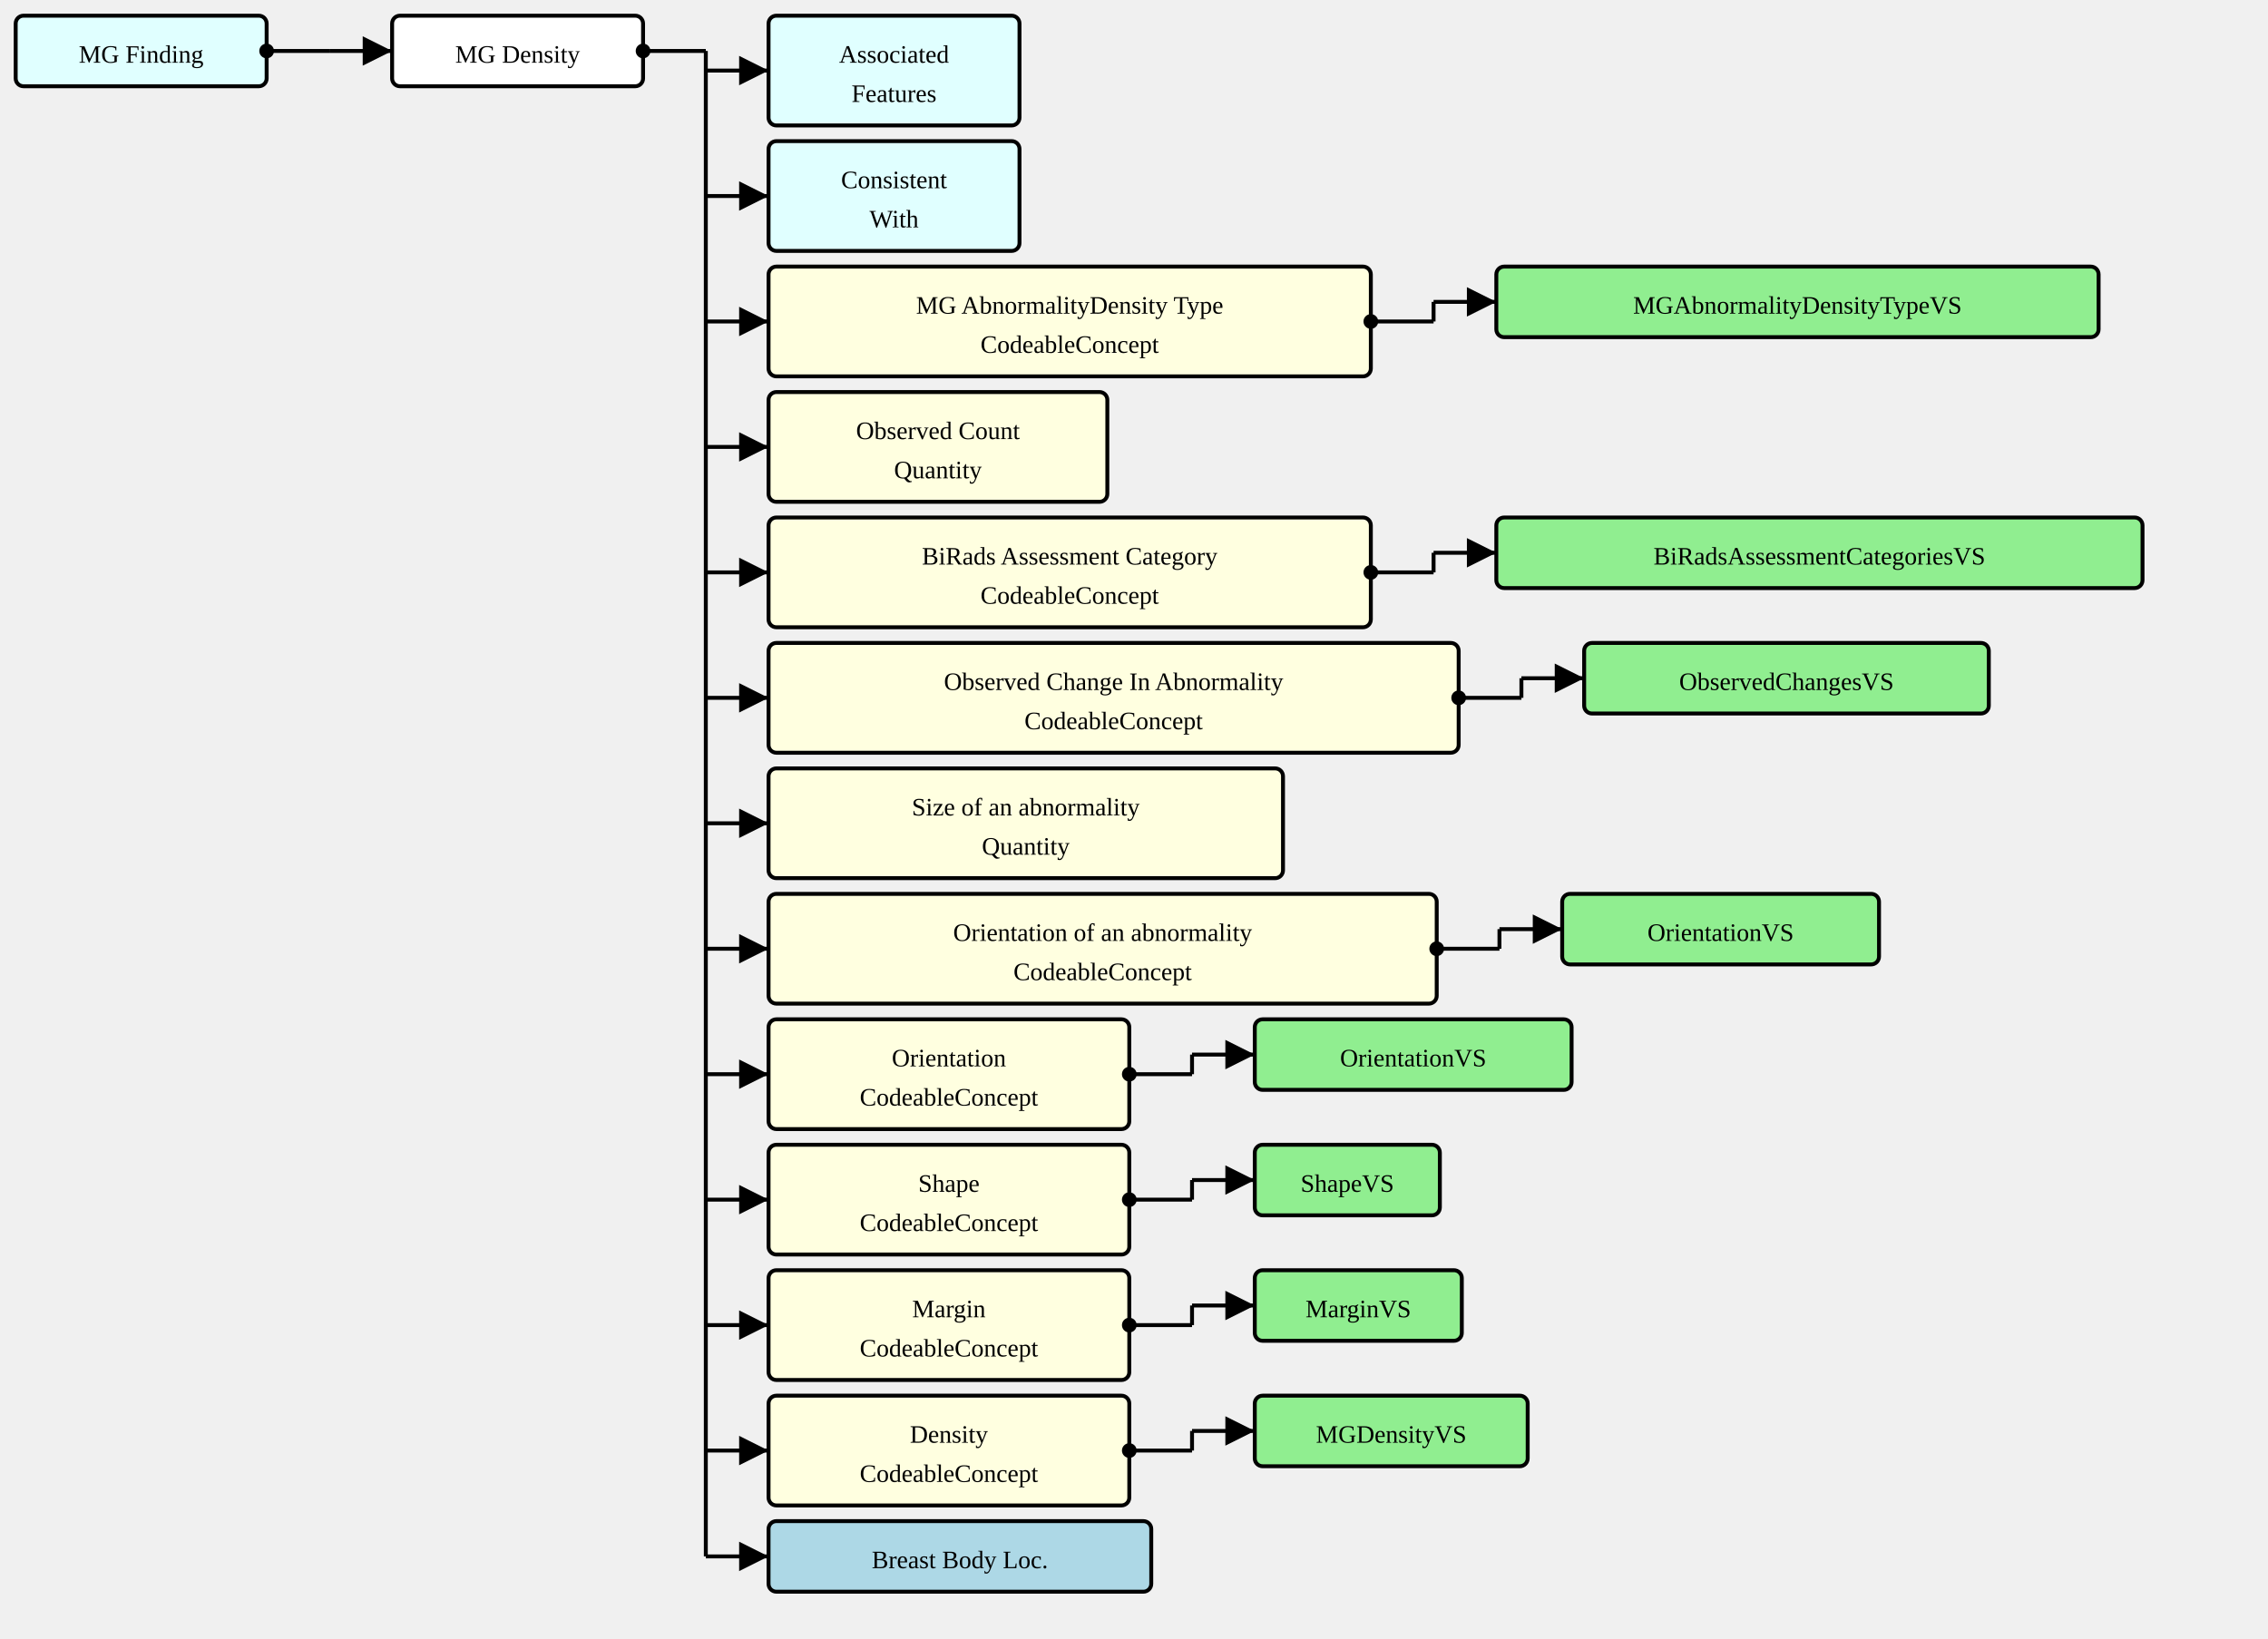
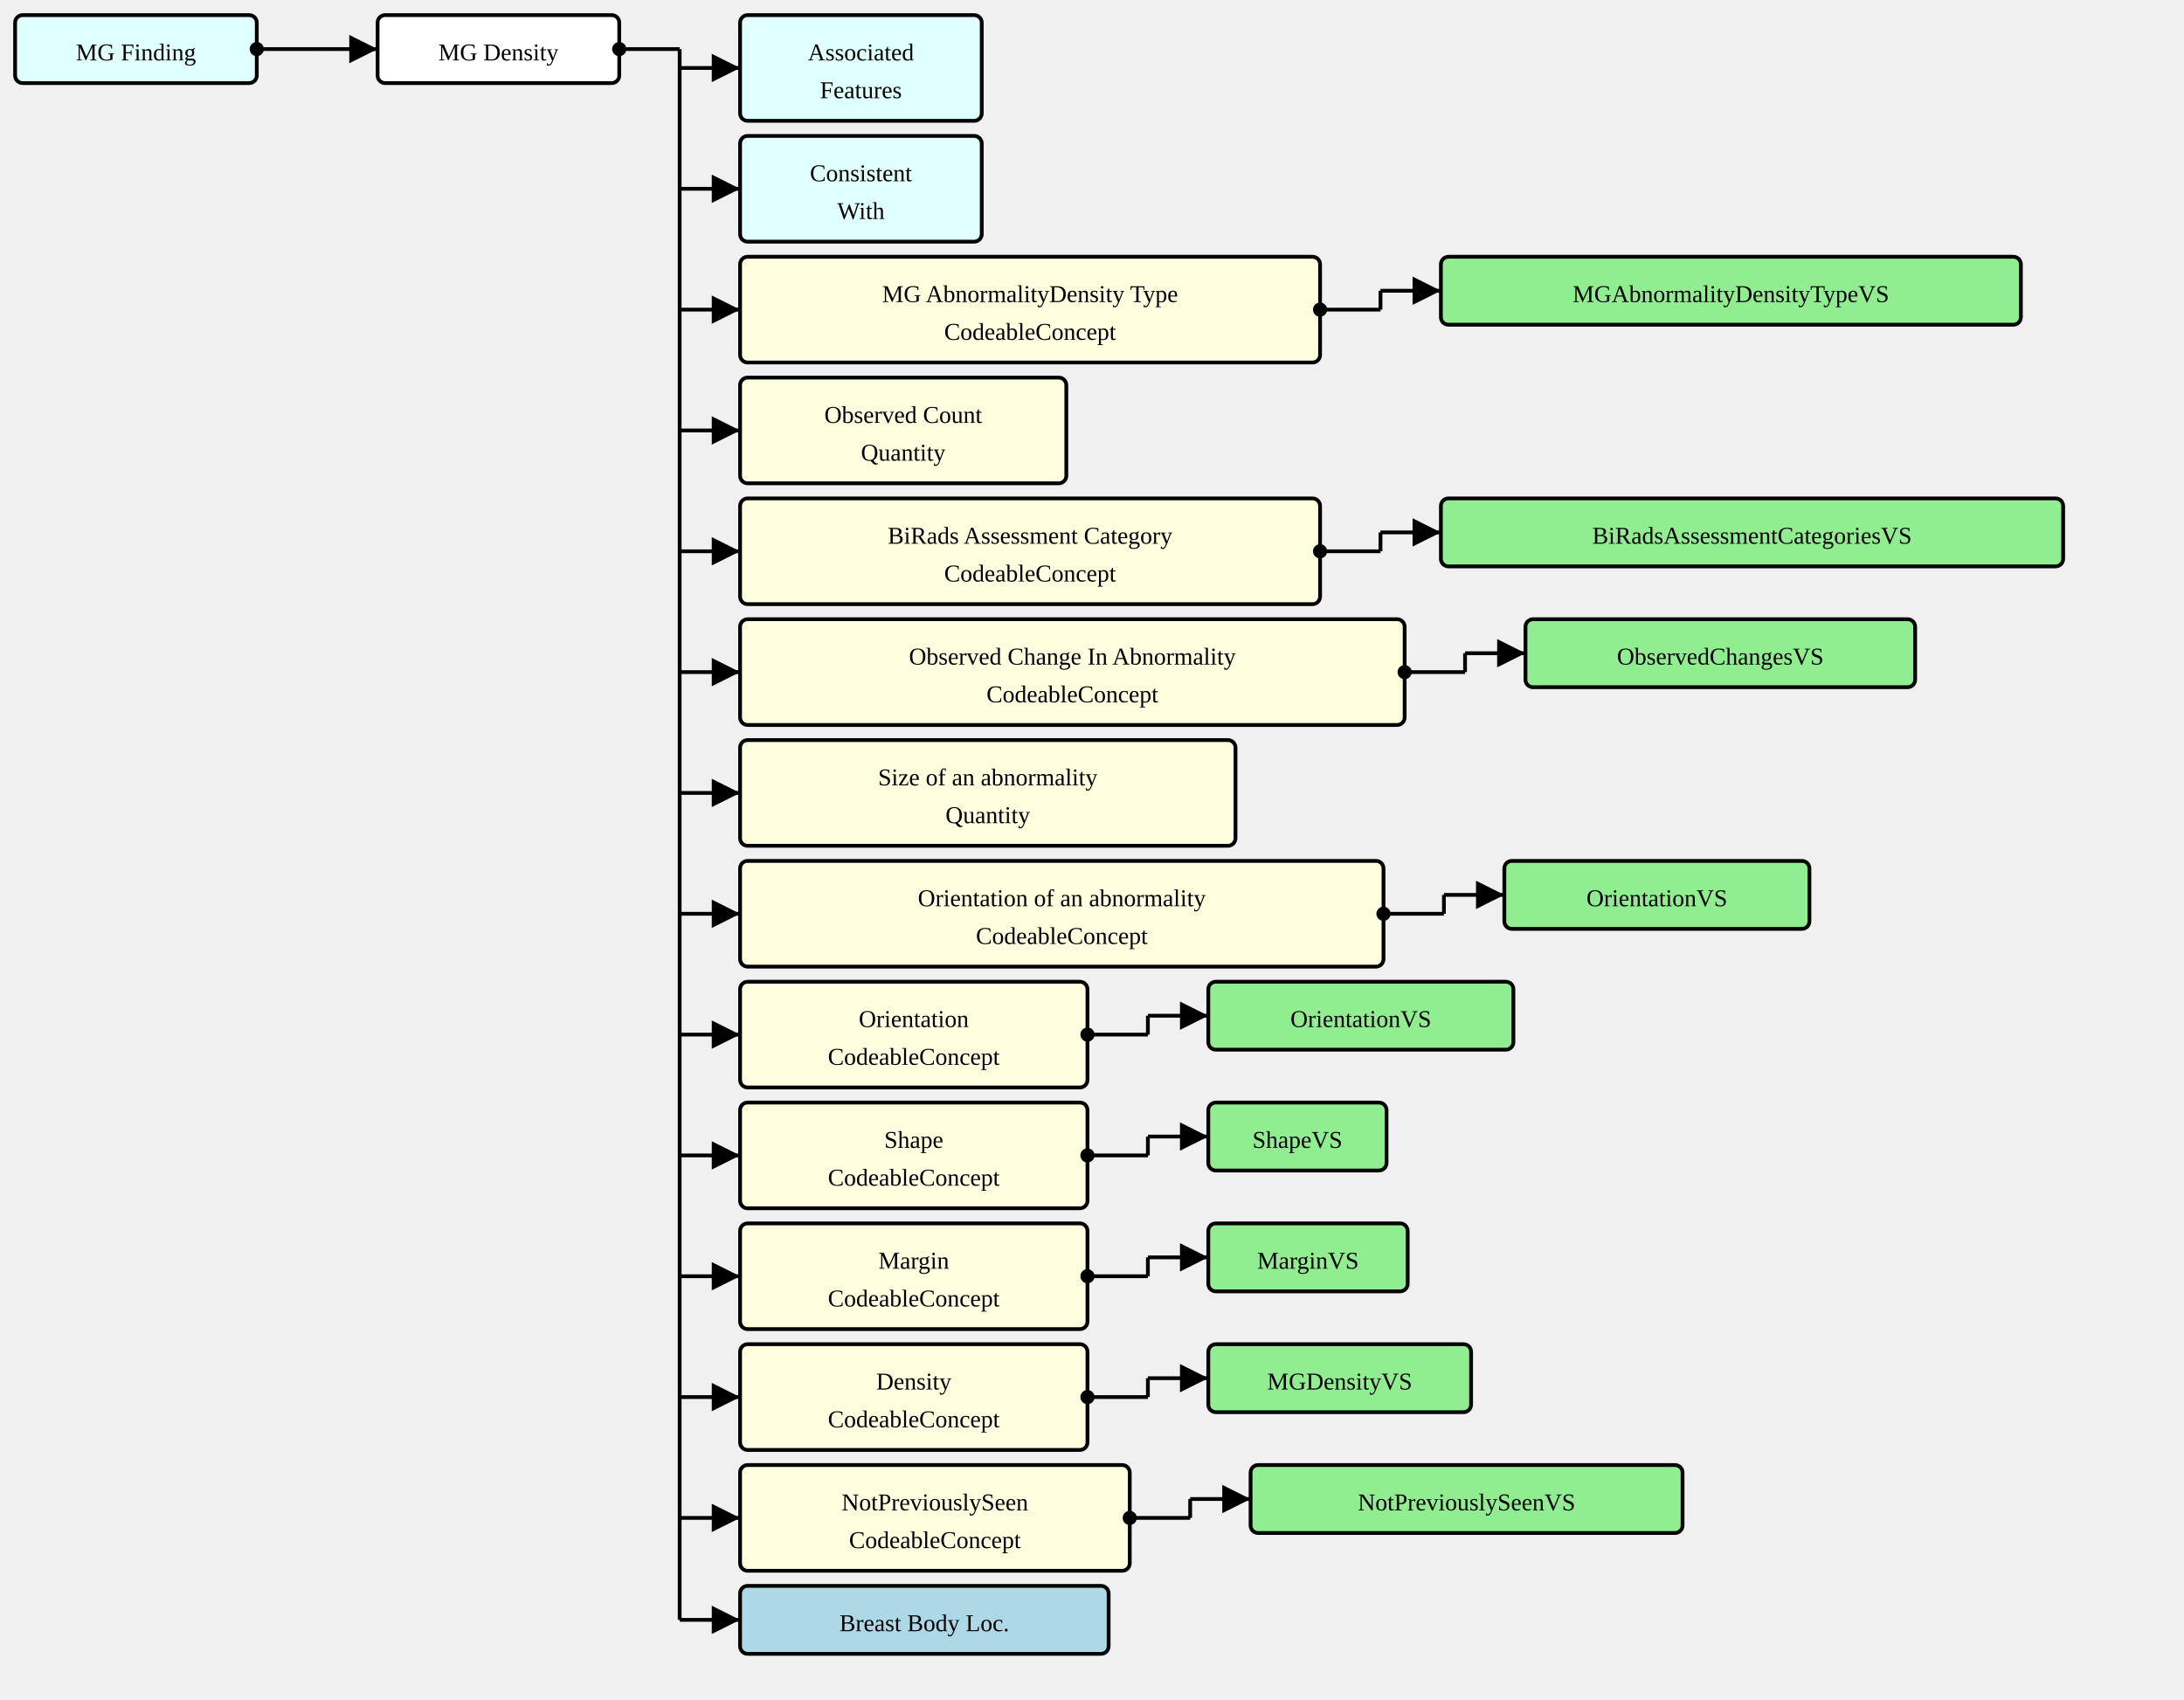
- <svg xmlns="http://www.w3.org/2000/svg" version="1.1" width="1084.5" height="783.75">
+ <svg xmlns="http://www.w3.org/2000/svg" version="1.1" width="1084.5" height="843.75">
  <defs>
    <marker id="arrowStart" markerWidth="3.75" markerHeight="3.75" markerUnits="px" refX="1.875" refY="1.875">
      <circle fill="Black" stroke-width="0" cx="1.875" cy="1.875" r="1.875" />
    </marker>
    <marker id="arrowEnd" markerWidth="7.5" markerHeight="7.5" markerUnits="px" refX="7.5" refY="3.75">
      <polygon fill="Black" stroke-width="0" points="0 0 7.5 3.75 0 7.5" />
    </marker>
  </defs>
  <g>
    <g transform="translate(7.5 7.5)">
      <rect fill="LightCyan" stroke="Black" stroke-width="1.875" x="0" y="0" width="120" height="33.75" rx="3.75" ry="3.75" />
      <a href="./StructureDefinition-MGFinding.html" target="_top">
        <text x="60" y="22.5" text-anchor="middle">MG Finding</text>
      </a>
    </g>
    <line stroke="Black" stroke-width="1.875" marker-end="url(#arrowEnd)" x1="157.5" y1="24.375" x2="187.5" y2="24.375" />
    <line stroke="Black" stroke-width="1.875" marker-start="url(#arrowStart)" x1="127.5" y1="24.375" x2="157.5" y2="24.375" />
    <line stroke="Black" stroke-width="1.875" x1="157.5" y1="24.375" x2="157.5" y2="24.375" />
  </g>
  <g>
    <g transform="translate(187.5 7.5)">
      <rect fill="White" stroke="Black" stroke-width="1.875" x="0" y="0" width="120" height="33.75" rx="3.75" ry="3.75" />
      <text x="60" y="22.5" text-anchor="middle">MG Density</text>
    </g>
    <line stroke="Black" stroke-width="1.875" marker-end="url(#arrowEnd)" x1="337.5" y1="33.75" x2="367.5" y2="33.75" />
    <line stroke="Black" stroke-width="1.875" marker-end="url(#arrowEnd)" x1="337.5" y1="93.75" x2="367.5" y2="93.75" />
    <line stroke="Black" stroke-width="1.875" marker-end="url(#arrowEnd)" x1="337.5" y1="153.75" x2="367.5" y2="153.75" />
    <line stroke="Black" stroke-width="1.875" marker-end="url(#arrowEnd)" x1="337.5" y1="213.75" x2="367.5" y2="213.75" />
    <line stroke="Black" stroke-width="1.875" marker-end="url(#arrowEnd)" x1="337.5" y1="273.75" x2="367.5" y2="273.75" />
    <line stroke="Black" stroke-width="1.875" marker-end="url(#arrowEnd)" x1="337.5" y1="333.75" x2="367.5" y2="333.75" />
    <line stroke="Black" stroke-width="1.875" marker-end="url(#arrowEnd)" x1="337.5" y1="393.75" x2="367.5" y2="393.75" />
    <line stroke="Black" stroke-width="1.875" marker-end="url(#arrowEnd)" x1="337.5" y1="453.75" x2="367.5" y2="453.75" />
    <line stroke="Black" stroke-width="1.875" marker-end="url(#arrowEnd)" x1="337.5" y1="513.75" x2="367.5" y2="513.75" />
    <line stroke="Black" stroke-width="1.875" marker-end="url(#arrowEnd)" x1="337.5" y1="573.75" x2="367.5" y2="573.75" />
    <line stroke="Black" stroke-width="1.875" marker-end="url(#arrowEnd)" x1="337.5" y1="633.75" x2="367.5" y2="633.75" />
    <line stroke="Black" stroke-width="1.875" marker-end="url(#arrowEnd)" x1="337.5" y1="693.75" x2="367.5" y2="693.75" />
-     <line stroke="Black" stroke-width="1.875" marker-end="url(#arrowEnd)" x1="337.5" y1="744.375" x2="367.5" y2="744.375" />
+     <line stroke="Black" stroke-width="1.875" marker-end="url(#arrowEnd)" x1="337.5" y1="753.75" x2="367.5" y2="753.75" />
+     <line stroke="Black" stroke-width="1.875" marker-end="url(#arrowEnd)" x1="337.5" y1="804.375" x2="367.5" y2="804.375" />
    <line stroke="Black" stroke-width="1.875" marker-start="url(#arrowStart)" x1="307.5" y1="24.375" x2="337.5" y2="24.375" />
-     <line stroke="Black" stroke-width="1.875" x1="337.5" y1="24.375" x2="337.5" y2="744.375" />
+     <line stroke="Black" stroke-width="1.875" x1="337.5" y1="24.375" x2="337.5" y2="804.375" />
  </g>
  <g>
    <g transform="translate(367.5 7.5)">
      <rect fill="LightCyan" stroke="Black" stroke-width="1.875" x="0" y="0" width="120" height="52.5" rx="3.75" ry="3.75" />
      <a href="./StructureDefinition-AssociatedFeatures.html" target="_top">
        <text x="60" y="22.5" text-anchor="middle">Associated</text>
      </a>
      <a href="./StructureDefinition-AssociatedFeatures.html" target="_top">
        <text x="60" y="41.25" text-anchor="middle">Features</text>
      </a>
    </g>
  </g>
  <g>
    <g transform="translate(367.5 67.5)">
      <rect fill="LightCyan" stroke="Black" stroke-width="1.875" x="0" y="0" width="120" height="52.5" rx="3.75" ry="3.75" />
      <a href="./StructureDefinition-ConsistentWith.html" target="_top">
        <text x="60" y="22.5" text-anchor="middle">Consistent</text>
      </a>
      <a href="./StructureDefinition-ConsistentWith.html" target="_top">
        <text x="60" y="41.25" text-anchor="middle">With</text>
      </a>
    </g>
  </g>
  <g>
    <g transform="translate(367.5 127.5)">
      <rect fill="LightYellow" stroke="Black" stroke-width="1.875" x="0" y="0" width="288" height="52.5" rx="3.75" ry="3.75" />
      <text x="144" y="22.5" text-anchor="middle">MG AbnormalityDensity Type</text>
      <text x="144" y="41.25" text-anchor="middle">CodeableConcept</text>
    </g>
    <line stroke="Black" stroke-width="1.875" marker-end="url(#arrowEnd)" x1="685.5" y1="144.375" x2="715.5" y2="144.375" />
    <line stroke="Black" stroke-width="1.875" marker-start="url(#arrowStart)" x1="655.5" y1="153.75" x2="685.5" y2="153.75" />
    <line stroke="Black" stroke-width="1.875" x1="685.5" y1="144.375" x2="685.5" y2="153.75" />
  </g>
  <g>
    <g transform="translate(715.4999 127.5)">
      <rect fill="LightGreen" stroke="Black" stroke-width="1.875" x="0" y="0" width="288" height="33.75" rx="3.75" ry="3.75" />
      <a href="./ValueSet-MGAbnormalityDensityTypeVS.html" target="_top">
        <text x="144" y="22.5" text-anchor="middle">MGAbnormalityDensityTypeVS</text>
      </a>
    </g>
  </g>
  <g>
    <g transform="translate(367.5 187.5)">
      <rect fill="LightYellow" stroke="Black" stroke-width="1.875" x="0" y="0" width="162" height="52.5" rx="3.75" ry="3.75" />
      <text x="81" y="22.5" text-anchor="middle">Observed Count</text>
      <text x="81" y="41.25" text-anchor="middle">Quantity</text>
    </g>
  </g>
  <g>
    <g transform="translate(367.5 247.5)">
      <rect fill="LightYellow" stroke="Black" stroke-width="1.875" x="0" y="0" width="288" height="52.5" rx="3.75" ry="3.75" />
      <text x="144" y="22.5" text-anchor="middle">BiRads Assessment Category</text>
      <text x="144" y="41.25" text-anchor="middle">CodeableConcept</text>
    </g>
    <line stroke="Black" stroke-width="1.875" marker-end="url(#arrowEnd)" x1="685.5" y1="264.375" x2="715.5" y2="264.375" />
    <line stroke="Black" stroke-width="1.875" marker-start="url(#arrowStart)" x1="655.5" y1="273.75" x2="685.5" y2="273.75" />
    <line stroke="Black" stroke-width="1.875" x1="685.5" y1="264.375" x2="685.5" y2="273.75" />
  </g>
  <g>
    <g transform="translate(715.4999 247.5)">
      <rect fill="LightGreen" stroke="Black" stroke-width="1.875" x="0" y="0" width="309" height="33.75" rx="3.75" ry="3.75" />
      <a href="./ValueSet-BiRadsAssessmentCategoriesVS.html" target="_top">
        <text x="154.5" y="22.5" text-anchor="middle">BiRadsAssessmentCategoriesVS</text>
      </a>
    </g>
  </g>
  <g>
    <g transform="translate(367.5 307.5)">
      <rect fill="LightYellow" stroke="Black" stroke-width="1.875" x="0" y="0" width="330" height="52.5" rx="3.75" ry="3.75" />
      <text x="165" y="22.5" text-anchor="middle">Observed Change In Abnormality</text>
      <text x="165" y="41.25" text-anchor="middle">CodeableConcept</text>
    </g>
    <line stroke="Black" stroke-width="1.875" marker-end="url(#arrowEnd)" x1="727.5" y1="324.375" x2="757.5" y2="324.375" />
    <line stroke="Black" stroke-width="1.875" marker-start="url(#arrowStart)" x1="697.5" y1="333.75" x2="727.5" y2="333.75" />
    <line stroke="Black" stroke-width="1.875" x1="727.5" y1="324.375" x2="727.5" y2="333.75" />
  </g>
  <g>
    <g transform="translate(757.5 307.5)">
      <rect fill="LightGreen" stroke="Black" stroke-width="1.875" x="0" y="0" width="193.5" height="33.75" rx="3.75" ry="3.75" />
      <a href="./ValueSet-ObservedChangesVS.html" target="_top">
        <text x="96.75" y="22.5" text-anchor="middle">ObservedChangesVS</text>
      </a>
    </g>
  </g>
  <g>
    <g transform="translate(367.5 367.5)">
      <rect fill="LightYellow" stroke="Black" stroke-width="1.875" x="0" y="0" width="246" height="52.5" rx="3.75" ry="3.75" />
      <text x="123" y="22.5" text-anchor="middle">Size of an abnormality</text>
      <text x="123" y="41.25" text-anchor="middle">Quantity</text>
    </g>
  </g>
  <g>
    <g transform="translate(367.5 427.5)">
      <rect fill="LightYellow" stroke="Black" stroke-width="1.875" x="0" y="0" width="319.5" height="52.5" rx="3.75" ry="3.75" />
      <text x="159.75" y="22.5" text-anchor="middle">Orientation of an abnormality</text>
      <text x="159.75" y="41.25" text-anchor="middle">CodeableConcept</text>
    </g>
    <line stroke="Black" stroke-width="1.875" marker-end="url(#arrowEnd)" x1="717" y1="444.375" x2="747" y2="444.375" />
    <line stroke="Black" stroke-width="1.875" marker-start="url(#arrowStart)" x1="687" y1="453.75" x2="717" y2="453.75" />
    <line stroke="Black" stroke-width="1.875" x1="717" y1="444.375" x2="717" y2="453.75" />
  </g>
  <g>
    <g transform="translate(747 427.5)">
      <rect fill="LightGreen" stroke="Black" stroke-width="1.875" x="0" y="0" width="151.5" height="33.75" rx="3.75" ry="3.75" />
      <a href="./ValueSet-OrientationVS.html" target="_top">
        <text x="75.75" y="22.5" text-anchor="middle">OrientationVS</text>
      </a>
    </g>
  </g>
  <g>
    <g transform="translate(367.5 487.5)">
      <rect fill="LightYellow" stroke="Black" stroke-width="1.875" x="0" y="0" width="172.5" height="52.5" rx="3.75" ry="3.75" />
      <text x="86.25" y="22.5" text-anchor="middle">Orientation</text>
      <text x="86.25" y="41.25" text-anchor="middle">CodeableConcept</text>
    </g>
    <line stroke="Black" stroke-width="1.875" marker-end="url(#arrowEnd)" x1="570" y1="504.375" x2="600" y2="504.375" />
    <line stroke="Black" stroke-width="1.875" marker-start="url(#arrowStart)" x1="540" y1="513.75" x2="570" y2="513.75" />
    <line stroke="Black" stroke-width="1.875" x1="570" y1="504.375" x2="570" y2="513.75" />
  </g>
  <g>
    <g transform="translate(600 487.5)">
      <rect fill="LightGreen" stroke="Black" stroke-width="1.875" x="0" y="0" width="151.5" height="33.75" rx="3.75" ry="3.75" />
      <a href="./ValueSet-OrientationVS.html" target="_top">
        <text x="75.75" y="22.5" text-anchor="middle">OrientationVS</text>
      </a>
    </g>
  </g>
  <g>
    <g transform="translate(367.5 547.5)">
      <rect fill="LightYellow" stroke="Black" stroke-width="1.875" x="0" y="0" width="172.5" height="52.5" rx="3.75" ry="3.75" />
      <text x="86.25" y="22.5" text-anchor="middle">Shape</text>
      <text x="86.25" y="41.25" text-anchor="middle">CodeableConcept</text>
    </g>
    <line stroke="Black" stroke-width="1.875" marker-end="url(#arrowEnd)" x1="570" y1="564.375" x2="600" y2="564.375" />
    <line stroke="Black" stroke-width="1.875" marker-start="url(#arrowStart)" x1="540" y1="573.75" x2="570" y2="573.75" />
    <line stroke="Black" stroke-width="1.875" x1="570" y1="564.375" x2="570" y2="573.75" />
  </g>
  <g>
    <g transform="translate(600 547.5)">
      <rect fill="LightGreen" stroke="Black" stroke-width="1.875" x="0" y="0" width="88.5" height="33.75" rx="3.75" ry="3.75" />
      <a href="./ValueSet-ShapeVS.html" target="_top">
        <text x="44.25" y="22.5" text-anchor="middle">ShapeVS</text>
      </a>
    </g>
  </g>
  <g>
    <g transform="translate(367.5 607.5)">
      <rect fill="LightYellow" stroke="Black" stroke-width="1.875" x="0" y="0" width="172.5" height="52.5" rx="3.75" ry="3.75" />
      <text x="86.25" y="22.5" text-anchor="middle">Margin</text>
      <text x="86.25" y="41.25" text-anchor="middle">CodeableConcept</text>
    </g>
    <line stroke="Black" stroke-width="1.875" marker-end="url(#arrowEnd)" x1="570" y1="624.375" x2="600" y2="624.375" />
    <line stroke="Black" stroke-width="1.875" marker-start="url(#arrowStart)" x1="540" y1="633.75" x2="570" y2="633.75" />
    <line stroke="Black" stroke-width="1.875" x1="570" y1="624.375" x2="570" y2="633.75" />
  </g>
  <g>
    <g transform="translate(600 607.5)">
      <rect fill="LightGreen" stroke="Black" stroke-width="1.875" x="0" y="0" width="99" height="33.75" rx="3.75" ry="3.75" />
      <a href="./ValueSet-MarginVS.html" target="_top">
        <text x="49.5" y="22.5" text-anchor="middle">MarginVS</text>
      </a>
    </g>
  </g>
  <g>
    <g transform="translate(367.5 667.5)">
      <rect fill="LightYellow" stroke="Black" stroke-width="1.875" x="0" y="0" width="172.5" height="52.5" rx="3.75" ry="3.75" />
      <text x="86.25" y="22.5" text-anchor="middle">Density</text>
      <text x="86.25" y="41.25" text-anchor="middle">CodeableConcept</text>
    </g>
    <line stroke="Black" stroke-width="1.875" marker-end="url(#arrowEnd)" x1="570" y1="684.375" x2="600" y2="684.375" />
    <line stroke="Black" stroke-width="1.875" marker-start="url(#arrowStart)" x1="540" y1="693.75" x2="570" y2="693.75" />
    <line stroke="Black" stroke-width="1.875" x1="570" y1="684.375" x2="570" y2="693.75" />
  </g>
  <g>
    <g transform="translate(600 667.5)">
      <rect fill="LightGreen" stroke="Black" stroke-width="1.875" x="0" y="0" width="130.5" height="33.75" rx="3.75" ry="3.75" />
      <a href="./ValueSet-MGDensityVS.html" target="_top">
        <text x="65.25" y="22.5" text-anchor="middle">MGDensityVS</text>
      </a>
    </g>
  </g>
  <g>
    <g transform="translate(367.5 727.5)">
+       <rect fill="LightYellow" stroke="Black" stroke-width="1.875" x="0" y="0" width="193.5" height="52.5" rx="3.75" ry="3.75" />
+       <text x="96.75" y="22.5" text-anchor="middle">NotPreviouslySeen</text>
+       <text x="96.75" y="41.25" text-anchor="middle">CodeableConcept</text>
+     </g>
+     <line stroke="Black" stroke-width="1.875" marker-end="url(#arrowEnd)" x1="591" y1="744.375" x2="621" y2="744.375" />
+     <line stroke="Black" stroke-width="1.875" marker-start="url(#arrowStart)" x1="561" y1="753.75" x2="591" y2="753.75" />
+     <line stroke="Black" stroke-width="1.875" x1="591" y1="744.375" x2="591" y2="753.75" />
+   </g>
+   <g>
+     <g transform="translate(621 727.5)">
+       <rect fill="LightGreen" stroke="Black" stroke-width="1.875" x="0" y="0" width="214.5" height="33.75" rx="3.75" ry="3.75" />
+       <a href="./ValueSet-NotPreviouslySeenVS.html" target="_top">
+         <text x="107.25" y="22.5" text-anchor="middle">NotPreviouslySeenVS</text>
+       </a>
+     </g>
+   </g>
+   <g>
+     <g transform="translate(367.5 787.5)">
      <rect fill="LightBlue" stroke="Black" stroke-width="1.875" x="0" y="0" width="183" height="33.75" rx="3.75" ry="3.75" />
      <a href="./StructureDefinition-BreastBodyLocationExtension.html" target="_top">
        <text x="91.5" y="22.5" text-anchor="middle">Breast Body Loc.</text>
      </a>
    </g>
  </g>
</svg>
